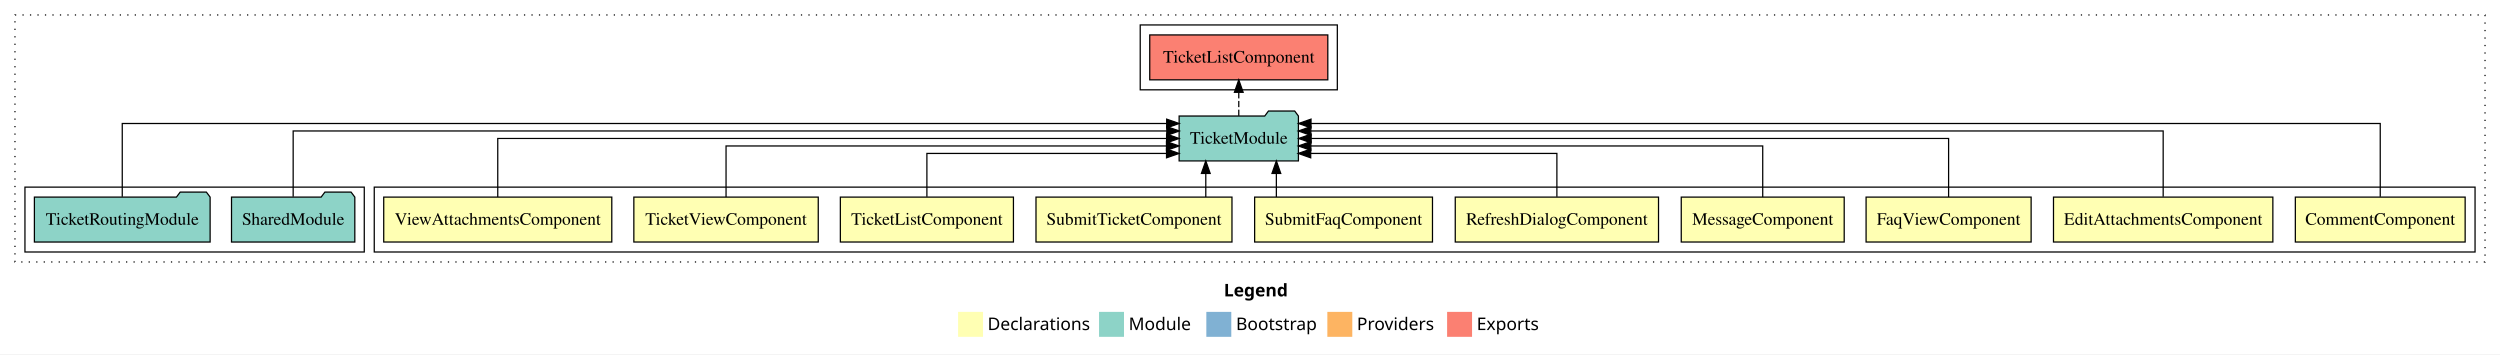
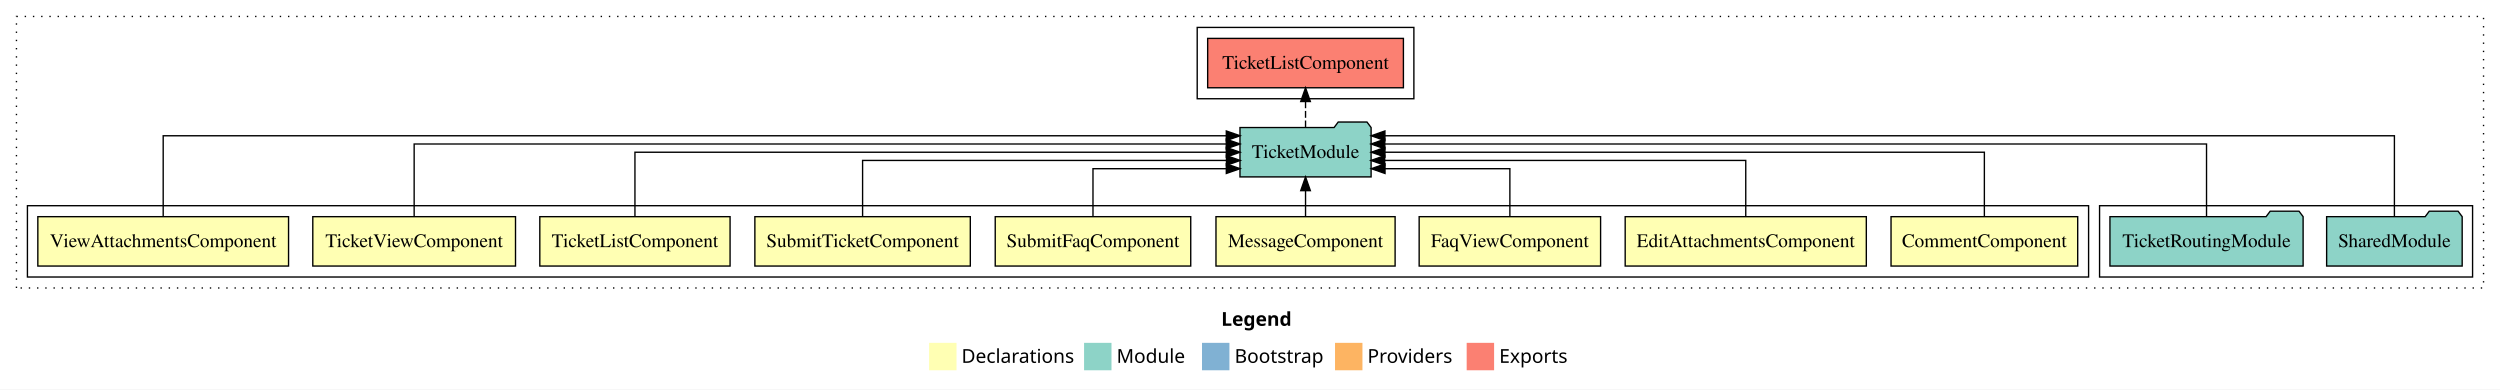
- <svg xmlns="http://www.w3.org/2000/svg" width="2004pt" height="284pt" viewBox="0.00 0.00 2004.00 284.00">
+ <svg xmlns="http://www.w3.org/2000/svg" width="1823pt" height="284pt" viewBox="0.00 0.00 1823.00 284.00">
  <g id="graph0" class="graph" transform="scale(1 1) rotate(0) translate(4 280)">
-     <polygon fill="white" stroke="transparent" points="-4,4 -4,-280 2000,-280 2000,4 -4,4" />
-     <text text-anchor="start" x="977.01" y="-42.4" font-family="Times-12" font-weight="bold" font-size="14.00">Legend</text>
-     <polygon fill="#ffffb3" stroke="transparent" points="764,-10 764,-30 784,-30 784,-10 764,-10" />
-     <text text-anchor="start" x="787.63" y="-15.4" font-family="Times-12" font-size="14.00">  Declarations</text>
-     <polygon fill="#8dd3c7" stroke="transparent" points="877,-10 877,-30 897,-30 897,-10 877,-10" />
-     <text text-anchor="start" x="900.73" y="-15.4" font-family="Times-12" font-size="14.00">  Module</text>
-     <polygon fill="#80b1d3" stroke="transparent" points="963,-10 963,-30 983,-30 983,-10 963,-10" />
-     <text text-anchor="start" x="986.78" y="-15.4" font-family="Times-12" font-size="14.00">  Bootstrap</text>
-     <polygon fill="#fdb462" stroke="transparent" points="1060,-10 1060,-30 1080,-30 1080,-10 1060,-10" />
-     <text text-anchor="start" x="1083.67" y="-15.4" font-family="Times-12" font-size="14.00">  Providers</text>
-     <polygon fill="#fb8072" stroke="transparent" points="1156,-10 1156,-30 1176,-30 1176,-10 1156,-10" />
-     <text text-anchor="start" x="1179.73" y="-15.4" font-family="Times-12" font-size="14.00">  Exports</text>
+     <polygon fill="white" stroke="transparent" points="-4,4 -4,-280 1819,-280 1819,4 -4,4" />
+     <text text-anchor="start" x="886.51" y="-42.4" font-family="Times-12" font-weight="bold" font-size="14.00">Legend</text>
+     <polygon fill="#ffffb3" stroke="transparent" points="673.5,-10 673.5,-30 693.5,-30 693.5,-10 673.5,-10" />
+     <text text-anchor="start" x="697.13" y="-15.4" font-family="Times-12" font-size="14.00">  Declarations</text>
+     <polygon fill="#8dd3c7" stroke="transparent" points="786.5,-10 786.5,-30 806.5,-30 806.5,-10 786.5,-10" />
+     <text text-anchor="start" x="810.23" y="-15.4" font-family="Times-12" font-size="14.00">  Module</text>
+     <polygon fill="#80b1d3" stroke="transparent" points="872.5,-10 872.5,-30 892.5,-30 892.5,-10 872.5,-10" />
+     <text text-anchor="start" x="896.28" y="-15.4" font-family="Times-12" font-size="14.00">  Bootstrap</text>
+     <polygon fill="#fdb462" stroke="transparent" points="969.5,-10 969.5,-30 989.5,-30 989.5,-10 969.5,-10" />
+     <text text-anchor="start" x="993.17" y="-15.4" font-family="Times-12" font-size="14.00">  Providers</text>
+     <polygon fill="#fb8072" stroke="transparent" points="1065.5,-10 1065.5,-30 1085.5,-30 1085.5,-10 1065.5,-10" />
+     <text text-anchor="start" x="1089.23" y="-15.4" font-family="Times-12" font-size="14.00">  Exports</text>
    <g id="clust1" class="cluster">
-       <polygon fill="none" stroke="black" stroke-dasharray="1,5" points="8,-70 8,-268 1988,-268 1988,-70 8,-70" />
+       <polygon fill="none" stroke="black" stroke-dasharray="1,5" points="8,-70 8,-268 1807,-268 1807,-70 8,-70" />
+     </g>
+     <g id="clust13" class="cluster">
+       <polygon fill="none" stroke="black" points="869,-208 869,-260 1027,-260 1027,-208 869,-208" />
+     </g>
+     <g id="clust12" class="cluster">
+       <polygon fill="none" stroke="black" points="1527,-78 1527,-130 1799,-130 1799,-78 1527,-78" />
    </g>
    <g id="clust2" class="cluster">
-       <polygon fill="none" stroke="black" points="296,-78 296,-130 1980,-130 1980,-78 296,-78" />
-     </g>
-     <g id="clust13" class="cluster">
-       <polygon fill="none" stroke="black" points="16,-78 16,-130 288,-130 288,-78 16,-78" />
-     </g>
-     <g id="clust14" class="cluster">
-       <polygon fill="none" stroke="black" points="910,-208 910,-260 1068,-260 1068,-208 910,-208" />
+       <polygon fill="none" stroke="black" points="16,-78 16,-130 1519,-130 1519,-78 16,-78" />
    </g>
    <g id="node1" class="node">
-       <polygon fill="#ffffb3" stroke="black" points="1972.06,-122 1835.94,-122 1835.94,-86 1972.06,-86 1972.06,-122" />
-       <text text-anchor="middle" x="1904" y="-99.8" font-family="Times,serif" font-size="14.00">CommentComponent</text>
+       <polygon fill="#ffffb3" stroke="black" points="1511.06,-122 1374.94,-122 1374.94,-86 1511.06,-86 1511.06,-122" />
+       <text text-anchor="middle" x="1443" y="-99.8" font-family="Times,serif" font-size="14.00">CommentComponent</text>
+     </g>
+     <g id="node10" class="node">
+       <polygon fill="#8dd3c7" stroke="black" points="995.81,-187 992.81,-191 971.81,-191 968.81,-187 900.19,-187 900.19,-151 995.81,-151 995.81,-187" />
+       <text text-anchor="middle" x="948" y="-164.8" font-family="Times,serif" font-size="14.00">TicketModule</text>
+     </g>
+     <g id="edge1" class="edge">
+       <path fill="none" stroke="black" d="M1443,-122.11C1443,-141.34 1443,-169 1443,-169 1443,-169 1005.91,-169 1005.91,-169" />
+       <polygon fill="black" stroke="black" points="1005.91,-165.5 995.91,-169 1005.91,-172.5 1005.91,-165.5" />
+     </g>
+     <g id="node2" class="node">
+       <polygon fill="#ffffb3" stroke="black" points="1356.92,-122 1181.08,-122 1181.08,-86 1356.92,-86 1356.92,-122" />
+       <text text-anchor="middle" x="1269" y="-99.8" font-family="Times,serif" font-size="14.00">EditAttachmentsComponent</text>
+     </g>
+     <g id="edge2" class="edge">
+       <path fill="none" stroke="black" d="M1269,-122.02C1269,-139.37 1269,-163 1269,-163 1269,-163 1005.71,-163 1005.71,-163" />
+       <polygon fill="black" stroke="black" points="1005.71,-159.5 995.71,-163 1005.71,-166.5 1005.71,-159.5" />
+     </g>
+     <g id="node3" class="node">
+       <polygon fill="#ffffb3" stroke="black" points="1163.15,-122 1030.85,-122 1030.85,-86 1163.15,-86 1163.15,-122" />
+       <text text-anchor="middle" x="1097" y="-99.8" font-family="Times,serif" font-size="14.00">FaqViewComponent</text>
+     </g>
+     <g id="edge3" class="edge">
+       <path fill="none" stroke="black" d="M1097,-122.24C1097,-137.57 1097,-157 1097,-157 1097,-157 1005.96,-157 1005.96,-157" />
+       <polygon fill="black" stroke="black" points="1005.96,-153.5 995.96,-157 1005.96,-160.5 1005.96,-153.5" />
+     </g>
+     <g id="node4" class="node">
+       <polygon fill="#ffffb3" stroke="black" points="1013.31,-122 882.69,-122 882.69,-86 1013.31,-86 1013.31,-122" />
+       <text text-anchor="middle" x="948" y="-99.8" font-family="Times,serif" font-size="14.00">MessageComponent</text>
+     </g>
+     <g id="edge4" class="edge">
+       <path fill="none" stroke="black" d="M948,-122.11C948,-122.11 948,-140.99 948,-140.99" />
+       <polygon fill="black" stroke="black" points="944.5,-140.99 948,-150.99 951.5,-140.99 944.5,-140.99" />
+     </g>
+     <g id="node5" class="node">
+       <polygon fill="#ffffb3" stroke="black" points="864.28,-122 721.72,-122 721.72,-86 864.28,-86 864.28,-122" />
+       <text text-anchor="middle" x="793" y="-99.8" font-family="Times,serif" font-size="14.00">SubmitFaqComponent</text>
+     </g>
+     <g id="edge5" class="edge">
+       <path fill="none" stroke="black" d="M793,-122.24C793,-137.57 793,-157 793,-157 793,-157 890.23,-157 890.23,-157" />
+       <polygon fill="black" stroke="black" points="890.23,-160.5 900.23,-157 890.23,-153.5 890.23,-160.5" />
+     </g>
+     <g id="node6" class="node">
+       <polygon fill="#ffffb3" stroke="black" points="703.55,-122 546.45,-122 546.45,-86 703.55,-86 703.55,-122" />
+       <text text-anchor="middle" x="625" y="-99.8" font-family="Times,serif" font-size="14.00">SubmitTicketComponent</text>
+     </g>
+     <g id="edge6" class="edge">
+       <path fill="none" stroke="black" d="M625,-122.02C625,-139.37 625,-163 625,-163 625,-163 890.34,-163 890.34,-163" />
+       <polygon fill="black" stroke="black" points="890.34,-166.5 900.34,-163 890.34,-159.5 890.34,-166.5" />
+     </g>
+     <g id="node7" class="node">
+       <polygon fill="#ffffb3" stroke="black" points="528.37,-122 389.63,-122 389.63,-86 528.37,-86 528.37,-122" />
+       <text text-anchor="middle" x="459" y="-99.8" font-family="Times,serif" font-size="14.00">TicketListComponent</text>
+     </g>
+     <g id="edge7" class="edge">
+       <path fill="none" stroke="black" d="M459,-122.11C459,-141.34 459,-169 459,-169 459,-169 890.22,-169 890.22,-169" />
+       <polygon fill="black" stroke="black" points="890.22,-172.5 900.22,-169 890.22,-165.5 890.22,-172.5" />
+     </g>
+     <g id="node8" class="node">
+       <polygon fill="#ffffb3" stroke="black" points="371.91,-122 224.09,-122 224.09,-86 371.91,-86 371.91,-122" />
+       <text text-anchor="middle" x="298" y="-99.8" font-family="Times,serif" font-size="14.00">TicketViewComponent</text>
+     </g>
+     <g id="edge8" class="edge">
+       <path fill="none" stroke="black" d="M298,-122.28C298,-143.32 298,-175 298,-175 298,-175 890.2,-175 890.2,-175" />
+       <polygon fill="black" stroke="black" points="890.2,-178.5 900.2,-175 890.2,-171.5 890.2,-178.5" />
+     </g>
+     <g id="node9" class="node">
+       <polygon fill="#ffffb3" stroke="black" points="206.41,-122 23.59,-122 23.59,-86 206.41,-86 206.41,-122" />
+       <text text-anchor="middle" x="115" y="-99.8" font-family="Times,serif" font-size="14.00">ViewAttachmentsComponent</text>
+     </g>
+     <g id="edge9" class="edge">
+       <path fill="none" stroke="black" d="M115,-122.25C115,-145.02 115,-181 115,-181 115,-181 890.22,-181 890.22,-181" />
+       <polygon fill="black" stroke="black" points="890.22,-184.5 900.22,-181 890.22,-177.5 890.22,-184.5" />
+     </g>
+     <g id="node13" class="node">
+       <polygon fill="#fb8072" stroke="black" points="1019.37,-252 876.63,-252 876.63,-216 1019.37,-216 1019.37,-252" />
+       <text text-anchor="middle" x="948" y="-229.8" font-family="Times,serif" font-size="14.00">TicketListComponent </text>
+     </g>
+     <g id="edge12" class="edge">
+       <path fill="none" stroke="black" stroke-dasharray="5,2" d="M948,-187.11C948,-187.11 948,-205.99 948,-205.99" />
+       <polygon fill="black" stroke="black" points="944.5,-205.99 948,-215.99 951.5,-205.99 944.5,-205.99" />
    </g>
    <g id="node11" class="node">
-       <polygon fill="#8dd3c7" stroke="black" points="1036.81,-187 1033.81,-191 1012.81,-191 1009.81,-187 941.19,-187 941.19,-151 1036.81,-151 1036.81,-187" />
-       <text text-anchor="middle" x="989" y="-164.8" font-family="Times,serif" font-size="14.00">TicketModule</text>
-     </g>
-     <g id="edge1" class="edge">
-       <path fill="none" stroke="black" d="M1904,-122.25C1904,-145.02 1904,-181 1904,-181 1904,-181 1046.91,-181 1046.91,-181" />
-       <polygon fill="black" stroke="black" points="1046.91,-177.5 1036.91,-181 1046.91,-184.5 1046.91,-177.5" />
-     </g>
-     <g id="node2" class="node">
-       <polygon fill="#ffffb3" stroke="black" points="1817.92,-122 1642.08,-122 1642.08,-86 1817.92,-86 1817.92,-122" />
-       <text text-anchor="middle" x="1730" y="-99.8" font-family="Times,serif" font-size="14.00">EditAttachmentsComponent</text>
-     </g>
-     <g id="edge2" class="edge">
-       <path fill="none" stroke="black" d="M1730,-122.28C1730,-143.32 1730,-175 1730,-175 1730,-175 1046.76,-175 1046.76,-175" />
-       <polygon fill="black" stroke="black" points="1046.76,-171.5 1036.76,-175 1046.76,-178.5 1046.76,-171.5" />
-     </g>
-     <g id="node3" class="node">
-       <polygon fill="#ffffb3" stroke="black" points="1624.15,-122 1491.85,-122 1491.85,-86 1624.15,-86 1624.15,-122" />
-       <text text-anchor="middle" x="1558" y="-99.8" font-family="Times,serif" font-size="14.00">FaqViewComponent</text>
-     </g>
-     <g id="edge3" class="edge">
-       <path fill="none" stroke="black" d="M1558,-122.11C1558,-141.34 1558,-169 1558,-169 1558,-169 1047.02,-169 1047.02,-169" />
-       <polygon fill="black" stroke="black" points="1047.02,-165.5 1037.02,-169 1047.02,-172.5 1047.02,-165.5" />
-     </g>
-     <g id="node4" class="node">
-       <polygon fill="#ffffb3" stroke="black" points="1474.31,-122 1343.69,-122 1343.69,-86 1474.31,-86 1474.31,-122" />
-       <text text-anchor="middle" x="1409" y="-99.8" font-family="Times,serif" font-size="14.00">MessageComponent</text>
-     </g>
-     <g id="edge4" class="edge">
-       <path fill="none" stroke="black" d="M1409,-122.02C1409,-139.37 1409,-163 1409,-163 1409,-163 1046.77,-163 1046.77,-163" />
-       <polygon fill="black" stroke="black" points="1046.77,-159.5 1036.77,-163 1046.77,-166.5 1046.77,-159.5" />
-     </g>
-     <g id="node5" class="node">
-       <polygon fill="#ffffb3" stroke="black" points="1325.47,-122 1162.53,-122 1162.53,-86 1325.47,-86 1325.47,-122" />
-       <text text-anchor="middle" x="1244" y="-99.8" font-family="Times,serif" font-size="14.00">RefreshDialogComponent</text>
-     </g>
-     <g id="edge5" class="edge">
-       <path fill="none" stroke="black" d="M1244,-122.24C1244,-137.57 1244,-157 1244,-157 1244,-157 1046.66,-157 1046.66,-157" />
-       <polygon fill="black" stroke="black" points="1046.66,-153.5 1036.66,-157 1046.66,-160.5 1046.66,-153.5" />
-     </g>
-     <g id="node6" class="node">
-       <polygon fill="#ffffb3" stroke="black" points="1144.28,-122 1001.72,-122 1001.72,-86 1144.28,-86 1144.28,-122" />
-       <text text-anchor="middle" x="1073" y="-99.8" font-family="Times,serif" font-size="14.00">SubmitFaqComponent</text>
-     </g>
-     <g id="edge6" class="edge">
-       <path fill="none" stroke="black" d="M1019.13,-122.11C1019.13,-122.11 1019.13,-140.99 1019.13,-140.99" />
-       <polygon fill="black" stroke="black" points="1015.63,-140.99 1019.13,-150.99 1022.63,-140.99 1015.63,-140.99" />
-     </g>
-     <g id="node7" class="node">
-       <polygon fill="#ffffb3" stroke="black" points="983.55,-122 826.45,-122 826.45,-86 983.55,-86 983.55,-122" />
-       <text text-anchor="middle" x="905" y="-99.8" font-family="Times,serif" font-size="14.00">SubmitTicketComponent</text>
-     </g>
-     <g id="edge7" class="edge">
-       <path fill="none" stroke="black" d="M962.56,-122.11C962.56,-122.11 962.56,-140.99 962.56,-140.99" />
-       <polygon fill="black" stroke="black" points="959.06,-140.99 962.56,-150.99 966.06,-140.99 959.06,-140.99" />
-     </g>
-     <g id="node8" class="node">
-       <polygon fill="#ffffb3" stroke="black" points="808.37,-122 669.63,-122 669.63,-86 808.37,-86 808.37,-122" />
-       <text text-anchor="middle" x="739" y="-99.8" font-family="Times,serif" font-size="14.00">TicketListComponent</text>
-     </g>
-     <g id="edge8" class="edge">
-       <path fill="none" stroke="black" d="M739,-122.24C739,-137.57 739,-157 739,-157 739,-157 931.09,-157 931.09,-157" />
-       <polygon fill="black" stroke="black" points="931.09,-160.5 941.09,-157 931.09,-153.5 931.09,-160.5" />
-     </g>
-     <g id="node9" class="node">
-       <polygon fill="#ffffb3" stroke="black" points="651.91,-122 504.09,-122 504.09,-86 651.91,-86 651.91,-122" />
-       <text text-anchor="middle" x="578" y="-99.8" font-family="Times,serif" font-size="14.00">TicketViewComponent</text>
-     </g>
-     <g id="edge9" class="edge">
-       <path fill="none" stroke="black" d="M578,-122.02C578,-139.37 578,-163 578,-163 578,-163 931.05,-163 931.05,-163" />
-       <polygon fill="black" stroke="black" points="931.05,-166.5 941.05,-163 931.05,-159.5 931.05,-166.5" />
-     </g>
-     <g id="node10" class="node">
-       <polygon fill="#ffffb3" stroke="black" points="486.41,-122 303.59,-122 303.59,-86 486.41,-86 486.41,-122" />
-       <text text-anchor="middle" x="395" y="-99.8" font-family="Times,serif" font-size="14.00">ViewAttachmentsComponent</text>
+       <polygon fill="#8dd3c7" stroke="black" points="1791.42,-122 1788.42,-126 1767.42,-126 1764.42,-122 1692.58,-122 1692.58,-86 1791.42,-86 1791.42,-122" />
+       <text text-anchor="middle" x="1742" y="-99.8" font-family="Times,serif" font-size="14.00">SharedModule</text>
    </g>
    <g id="edge10" class="edge">
-       <path fill="none" stroke="black" d="M395,-122.11C395,-141.34 395,-169 395,-169 395,-169 931.14,-169 931.14,-169" />
-       <polygon fill="black" stroke="black" points="931.14,-172.5 941.14,-169 931.14,-165.5 931.14,-172.5" />
-     </g>
-     <g id="node14" class="node">
-       <polygon fill="#fb8072" stroke="black" points="1060.37,-252 917.63,-252 917.63,-216 1060.37,-216 1060.37,-252" />
-       <text text-anchor="middle" x="989" y="-229.8" font-family="Times,serif" font-size="14.00">TicketListComponent </text>
-     </g>
-     <g id="edge13" class="edge">
-       <path fill="none" stroke="black" stroke-dasharray="5,2" d="M989,-187.11C989,-187.11 989,-205.99 989,-205.99" />
-       <polygon fill="black" stroke="black" points="985.5,-205.99 989,-215.99 992.5,-205.99 985.5,-205.99" />
+       <path fill="none" stroke="black" d="M1742,-122.25C1742,-145.02 1742,-181 1742,-181 1742,-181 1005.88,-181 1005.88,-181" />
+       <polygon fill="black" stroke="black" points="1005.88,-177.5 995.88,-181 1005.88,-184.5 1005.88,-177.5" />
    </g>
    <g id="node12" class="node">
-       <polygon fill="#8dd3c7" stroke="black" points="280.42,-122 277.42,-126 256.42,-126 253.42,-122 181.58,-122 181.58,-86 280.42,-86 280.42,-122" />
-       <text text-anchor="middle" x="231" y="-99.8" font-family="Times,serif" font-size="14.00">SharedModule</text>
+       <polygon fill="#8dd3c7" stroke="black" points="1675.43,-122 1672.43,-126 1651.43,-126 1648.43,-122 1534.57,-122 1534.57,-86 1675.43,-86 1675.43,-122" />
+       <text text-anchor="middle" x="1605" y="-99.8" font-family="Times,serif" font-size="14.00">TicketRoutingModule</text>
    </g>
    <g id="edge11" class="edge">
-       <path fill="none" stroke="black" d="M231,-122.28C231,-143.32 231,-175 231,-175 231,-175 931.3,-175 931.3,-175" />
-       <polygon fill="black" stroke="black" points="931.3,-178.5 941.3,-175 931.3,-171.5 931.3,-178.5" />
-     </g>
-     <g id="node13" class="node">
-       <polygon fill="#8dd3c7" stroke="black" points="164.43,-122 161.43,-126 140.43,-126 137.43,-122 23.57,-122 23.57,-86 164.43,-86 164.43,-122" />
-       <text text-anchor="middle" x="94" y="-99.8" font-family="Times,serif" font-size="14.00">TicketRoutingModule</text>
-     </g>
-     <g id="edge12" class="edge">
-       <path fill="none" stroke="black" d="M94,-122.25C94,-145.02 94,-181 94,-181 94,-181 931.2,-181 931.2,-181" />
-       <polygon fill="black" stroke="black" points="931.2,-184.5 941.2,-181 931.2,-177.5 931.2,-184.5" />
+       <path fill="none" stroke="black" d="M1605,-122.28C1605,-143.32 1605,-175 1605,-175 1605,-175 1005.78,-175 1005.78,-175" />
+       <polygon fill="black" stroke="black" points="1005.78,-171.5 995.78,-175 1005.78,-178.5 1005.78,-171.5" />
    </g>
  </g>
</svg>
